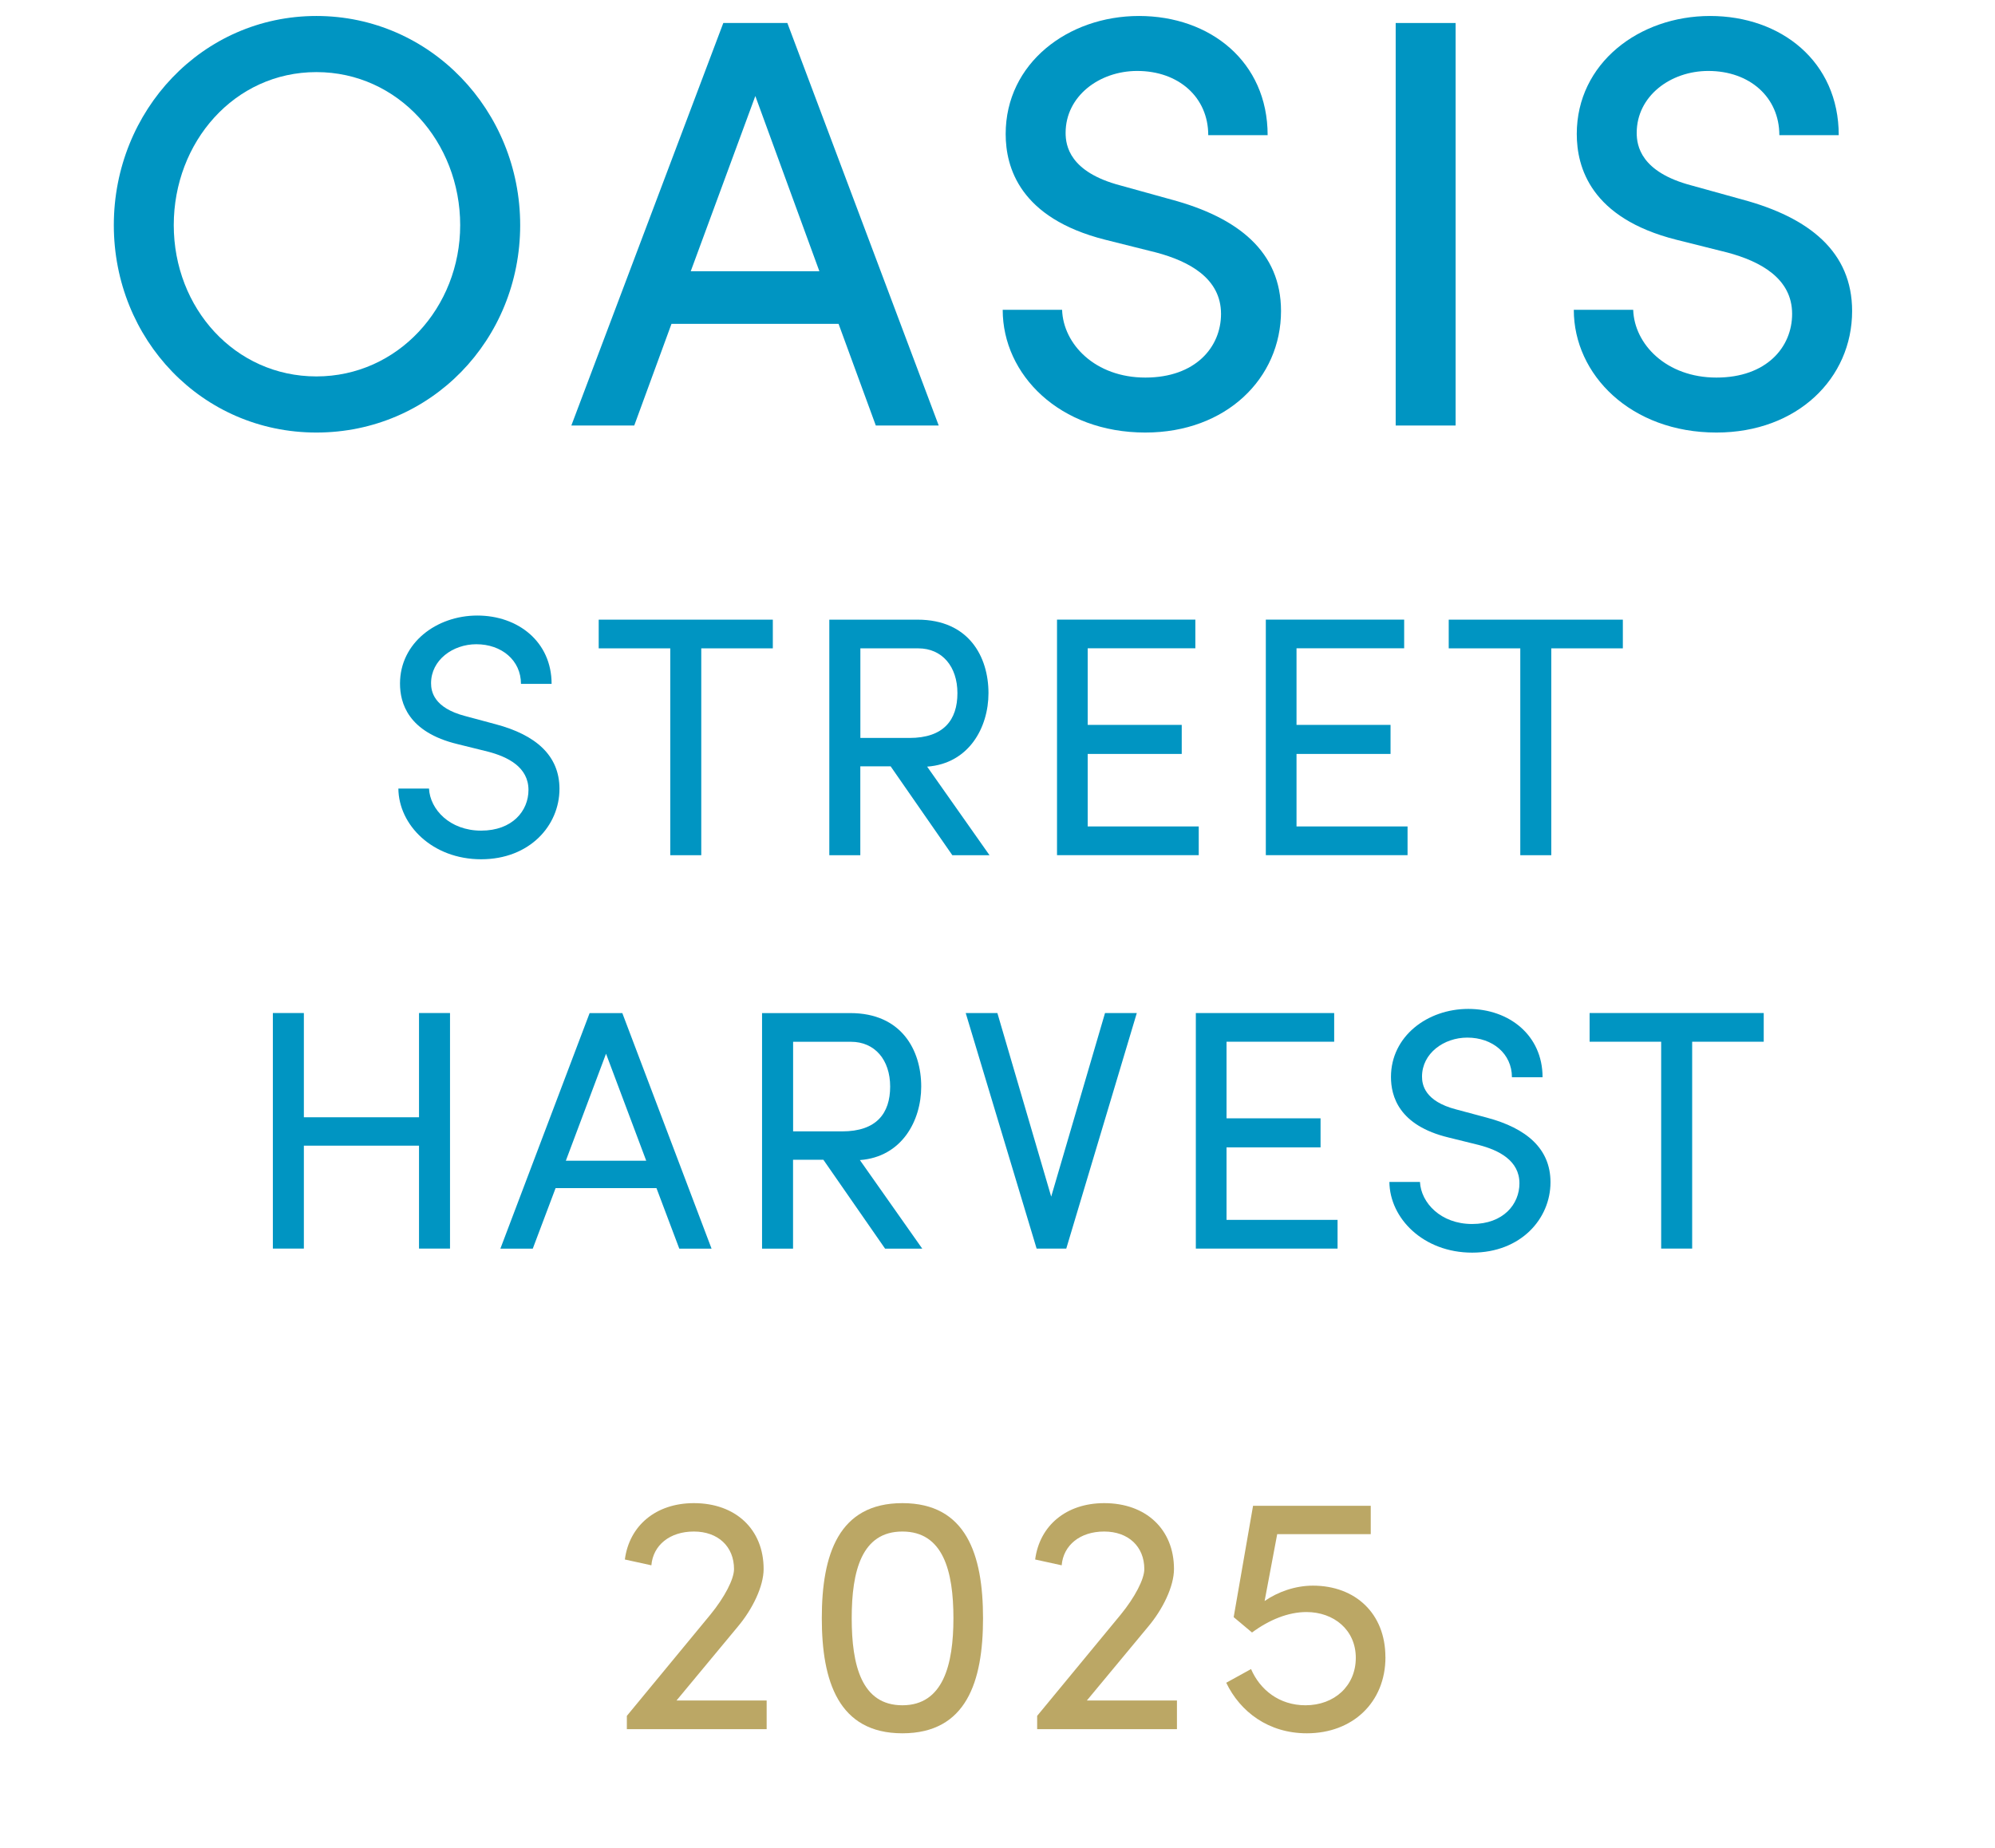
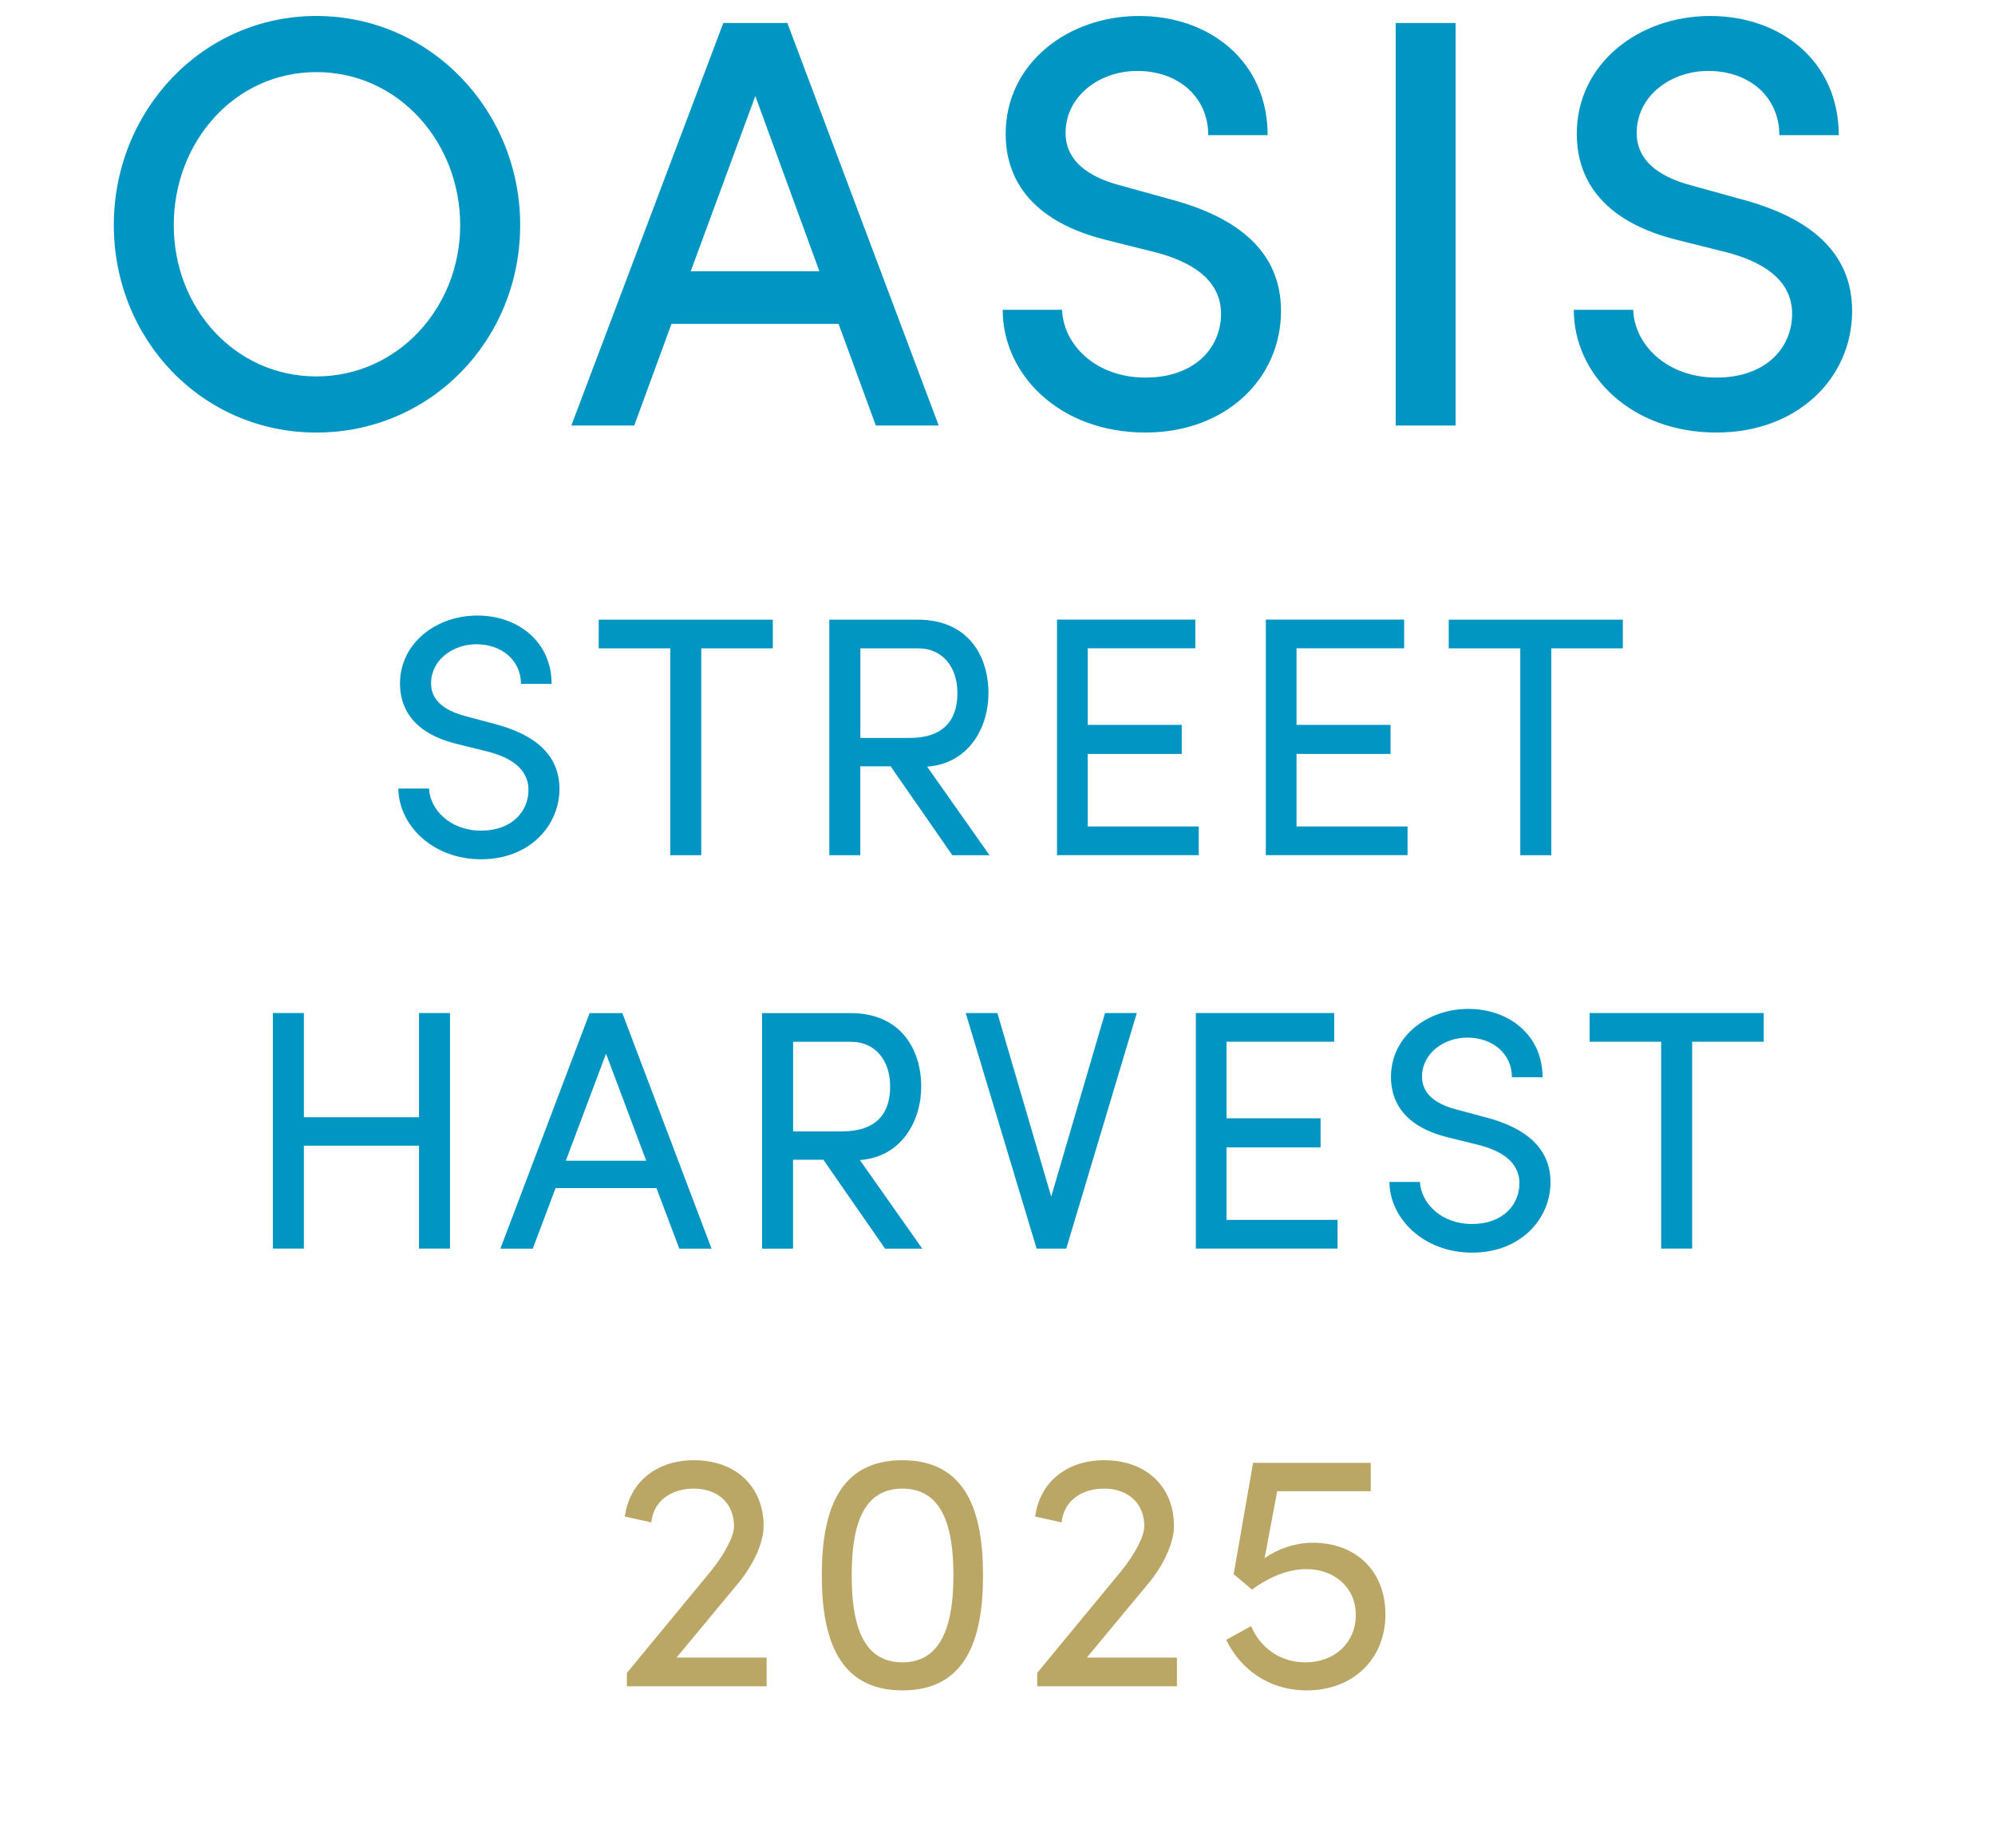
<svg xmlns="http://www.w3.org/2000/svg" id="_レイヤー_1" version="1.1" viewBox="0 0 329.52 305.24">
  <defs>
    <style>
      .st0 {
        fill: #bba765;
      }

      .st1 {
        fill: #0095c2;
      }
    </style>
  </defs>
  <g>
-     <path class="st0" d="M111.74,280.9h14.89v4.74h-23.09v-2.2l13.82-16.75c2.3-2.82,3.88-5.81,3.88-7.5,0-3.72-2.64-6.2-6.63-6.2s-6.74,2.26-7.02,5.58l-4.38-.96c.73-5.58,5.11-9.31,11.4-9.31,6.91,0,11.52,4.34,11.52,10.88,0,2.88-1.85,6.66-4.27,9.53l-10.11,12.18Z" />
-     <path class="st0" d="M135.74,267.31c0-10.49,2.75-19.01,13.31-19.01s13.32,8.52,13.32,19.01-2.75,19.01-13.32,19.01-13.31-8.63-13.31-19.01ZM157.48,267.31c0-7.78-1.69-14.32-8.43-14.32s-8.37,6.54-8.37,14.32,1.63,14.38,8.37,14.38,8.43-6.71,8.43-14.38Z" />
-     <path class="st0" d="M179.51,280.9h14.89v4.74h-23.09v-2.2l13.82-16.75c2.3-2.82,3.88-5.81,3.88-7.5,0-3.72-2.64-6.2-6.63-6.2s-6.74,2.26-7.02,5.58l-4.38-.96c.73-5.58,5.11-9.31,11.41-9.31,6.91,0,11.52,4.34,11.52,10.88,0,2.88-1.85,6.66-4.27,9.53l-10.11,12.18Z" />
-     <path class="st0" d="M228.84,273.74c0,7.5-5.45,12.58-12.98,12.58-6.35,0-11.01-3.55-13.32-8.35l4.1-2.26c1.46,3.38,4.61,5.98,8.99,5.98,4.78,0,8.31-3.21,8.31-7.84s-3.65-7.56-8.15-7.56c-3.03,0-6.18,1.3-8.99,3.38l-3.03-2.54,3.2-18.39h19.44v4.68h-15.45l-2.08,11.05c2.19-1.52,5.06-2.54,7.98-2.54,7.02,0,11.97,4.62,11.97,11.79Z" />
+     <path class="st0" d="M111.74,273.81h14.89v4.74h-23.09v-2.2l13.82-16.75c2.3-2.82,3.88-5.81,3.88-7.5,0-3.72-2.64-6.2-6.63-6.2s-6.74,2.26-7.02,5.58l-4.38-.96c.73-5.58,5.11-9.31,11.4-9.31,6.91,0,11.52,4.34,11.52,10.88,0,2.88-1.85,6.66-4.27,9.53l-10.11,12.18h-.01Z" />
+     <path class="st0" d="M135.74,260.22c0-10.49,2.75-19.01,13.31-19.01s13.32,8.52,13.32,19.01-2.75,19.01-13.32,19.01-13.31-8.63-13.31-19.01h0ZM157.48,260.22c0-7.78-1.69-14.32-8.43-14.32s-8.37,6.54-8.37,14.32,1.63,14.38,8.37,14.38,8.43-6.71,8.43-14.38h0Z" />
+     <path class="st0" d="M179.51,273.81h14.89v4.74h-23.09v-2.2l13.82-16.75c2.3-2.82,3.88-5.81,3.88-7.5,0-3.72-2.64-6.2-6.63-6.2s-6.74,2.26-7.02,5.58l-4.38-.96c.73-5.58,5.11-9.31,11.41-9.31,6.91,0,11.52,4.34,11.52,10.88,0,2.88-1.85,6.66-4.27,9.53l-10.11,12.18h-.02Z" />
+     <path class="st0" d="M228.84,266.65c0,7.5-5.45,12.58-12.98,12.58-6.35,0-11.01-3.55-13.32-8.35l4.1-2.26c1.46,3.38,4.61,5.98,8.99,5.98,4.78,0,8.31-3.21,8.31-7.84s-3.65-7.56-8.15-7.56c-3.03,0-6.18,1.3-8.99,3.38l-3.03-2.54,3.2-18.39h19.44v4.68h-15.45l-2.08,11.05c2.19-1.52,5.06-2.54,7.98-2.54,7.02,0,11.97,4.62,11.97,11.79v.02Z" />
  </g>
  <g>
    <path class="st1" d="M18.8,37.19C18.8,18.28,33.41,2.64,52.26,2.64s33.66,15.63,33.66,34.55-14.71,34.26-33.66,34.26-33.46-15.44-33.46-34.26ZM76.01,37.19c0-13.7-10.19-25.28-23.75-25.28s-23.56,11.58-23.56,25.28,10.1,24.99,23.56,24.99,23.75-11.39,23.75-24.99Z" />
    <path class="st1" d="M144.66,70.29l-6.15-16.79h-27.6l-6.15,16.79h-10.39L119.47,3.8h10.58l25,66.49h-10.39ZM114.09,44.81h21.25l-10.58-28.95-10.67,28.95Z" />
-     <path class="st1" d="M165.62,51.18h9.81c.19,5.69,5.48,11.19,13.75,11.19s12.5-5.02,12.5-10.52c0-5.89-5.29-8.69-10.67-10.13l-8.46-2.12c-14.13-3.57-16.44-11.97-16.44-17.47,0-11.68,10.29-19.49,22.02-19.49s21.25,7.53,21.25,19.69h-9.81c0-6.27-4.9-10.61-11.73-10.61-6.25,0-11.83,4.15-11.83,10.23,0,2.12.67,6.47,9.04,8.68l8.37,2.32c11.16,2.99,18.17,8.68,18.17,18.43,0,11.1-9.04,20.07-22.41,20.07-14.14,0-23.56-9.55-23.56-20.26Z" />
+     <path class="st1" d="M165.62,51.18h9.81c.19,5.69,5.48,11.19,13.75,11.19s12.5-5.02,12.5-10.52c0-5.89-5.29-8.69-10.67-10.13l-8.46-2.12c-14.13-3.57-16.44-11.97-16.44-17.47,0-11.68,10.29-19.49,22.02-19.49s21.25,7.53,21.25,19.69h-9.81c0-6.27-4.9-10.61-11.73-10.61-6.25,0-11.83,4.15-11.83,10.23,0,2.12.67,6.47,9.04,8.68l8.37,2.32c11.16,2.99,18.17,8.68,18.17,18.43,0,11.1-9.04,20.07-22.41,20.07-14.14,0-23.56-9.55-23.56-20.26h0Z" />
    <path class="st1" d="M230.53,70.29V3.8h9.9v66.49h-9.9Z" />
-     <path class="st1" d="M259.95,51.18h9.81c.19,5.69,5.48,11.19,13.75,11.19s12.5-5.02,12.5-10.52c0-5.89-5.29-8.69-10.67-10.13l-8.46-2.12c-14.14-3.57-16.44-11.97-16.44-17.47,0-11.68,10.29-19.49,22.02-19.49s21.25,7.53,21.25,19.69h-9.81c0-6.27-4.9-10.61-11.73-10.61-6.25,0-11.83,4.15-11.83,10.23,0,2.12.67,6.47,9.04,8.68l8.37,2.32c11.15,2.99,18.17,8.68,18.17,18.43,0,11.1-9.04,20.07-22.41,20.07-14.14,0-23.56-9.55-23.56-20.26Z" />
+     <path class="st1" d="M259.95,51.18h9.81c.19,5.69,5.48,11.19,13.75,11.19s12.5-5.02,12.5-10.52c0-5.89-5.29-8.69-10.67-10.13l-8.46-2.12c-14.14-3.57-16.44-11.97-16.44-17.47,0-11.68,10.29-19.49,22.02-19.49s21.25,7.53,21.25,19.69h-9.81c0-6.27-4.9-10.61-11.73-10.61-6.25,0-11.83,4.15-11.83,10.23,0,2.12.67,6.47,9.04,8.68l8.37,2.32c11.15,2.99,18.17,8.68,18.17,18.43,0,11.1-9.04,20.07-22.41,20.07-14.14,0-23.56-9.55-23.56-20.26h0Z" />
  </g>
  <g>
-     <path class="st1" d="M65.8,130.26h5.06c.17,3.44,3.43,6.95,8.61,6.95s7.82-3.28,7.82-6.72c0-3.78-3.43-5.48-6.7-6.33l-5.01-1.24c-8.22-1.98-9.51-6.83-9.51-10,0-6.72,6.02-11.24,12.77-11.24s12.27,4.35,12.27,11.29h-5.06c0-3.9-3.21-6.55-7.37-6.55-3.88,0-7.48,2.6-7.48,6.44,0,1.36.45,4.07,5.63,5.42l5.06,1.36c6.58,1.75,10.52,5.14,10.52,10.67,0,6.04-4.9,11.63-12.94,11.63s-13.62-5.65-13.67-11.69Z" />
-     <path class="st1" d="M127.65,102.36v4.74h-11.82v34.17h-5.12v-34.17h-11.82v-4.74h28.76Z" />
-     <path class="st1" d="M157.3,141.27l-10.19-14.68h-5.01v14.68h-5.12v-38.91h14.58c8.44,0,11.71,6.1,11.71,12.14,0,5.65-3.21,11.63-10.13,12.14l10.3,14.63h-6.13ZM142.11,107.1v14.8h8.1c5.68,0,7.93-2.99,7.93-7.4s-2.53-7.4-6.47-7.4h-9.57Z" />
-     <path class="st1" d="M179.65,136.52h18.35v4.74h-23.41v-38.91h22.85v4.74h-17.78v12.65h15.53v4.8h-15.53v11.97Z" />
-     <path class="st1" d="M214.14,136.52h18.35v4.74h-23.41v-38.91h22.85v4.74h-17.78v12.65h15.53v4.8h-15.53v11.97Z" />
-     <path class="st1" d="M268.05,102.36v4.74h-11.82v34.17h-5.12v-34.17h-11.82v-4.74h28.76Z" />
+     <path class="st1" d="M65.8,130.26h5.06c.17,3.44,3.43,6.95,8.61,6.95s7.82-3.28,7.82-6.72c0-3.78-3.43-5.48-6.7-6.33l-5.01-1.24c-8.22-1.98-9.51-6.83-9.51-10,0-6.72,6.02-11.24,12.77-11.24s12.27,4.35,12.27,11.29h-5.06c0-3.9-3.21-6.55-7.37-6.55-3.88,0-7.48,2.6-7.48,6.44,0,1.36.45,4.07,5.63,5.42l5.06,1.36c6.58,1.75,10.52,5.14,10.52,10.67,0,6.04-4.9,11.63-12.94,11.63s-13.62-5.65-13.67-11.69h0Z" />
+     <path class="st1" d="M127.65,102.36v4.74h-11.82v34.17h-5.12v-34.17h-11.82v-4.74s28.76,0,28.76,0Z" />
+     <path class="st1" d="M157.3,141.27l-10.19-14.68h-5.01v14.68h-5.12v-38.91h14.58c8.44,0,11.71,6.1,11.71,12.14,0,5.65-3.21,11.63-10.13,12.14l10.3,14.63h-6.14ZM142.11,107.1v14.8h8.1c5.68,0,7.93-2.99,7.93-7.4s-2.53-7.4-6.47-7.4h-9.57,0Z" />
+     <path class="st1" d="M179.65,136.52h18.35v4.74h-23.41v-38.91h22.85v4.74h-17.78v12.65h15.53v4.8h-15.53v11.97h-.01Z" />
+     <path class="st1" d="M214.14,136.52h18.35v4.74h-23.41v-38.91h22.85v4.74h-17.78v12.65h15.53v4.8h-15.53v11.97h-.01Z" />
+     <path class="st1" d="M268.05,102.36v4.74h-11.82v34.17h-5.12v-34.17h-11.82v-4.74s28.76,0,28.76,0Z" />
    <path class="st1" d="M69.21,167.34h5.12v38.91h-5.12v-17h-19.02v17h-5.12v-38.91h5.12v17.22h19.02v-17.22Z" />
-     <path class="st1" d="M112.2,206.26l-3.77-10h-16.66l-3.77,10h-5.35l14.74-38.91h5.4l14.74,38.91h-5.35ZM93.46,191.74h13.28l-6.64-17.68-6.64,17.68Z" />
-     <path class="st1" d="M146.19,206.26l-10.19-14.68h-5.01v14.68h-5.12v-38.91h14.58c8.44,0,11.71,6.1,11.71,12.14,0,5.65-3.21,11.63-10.13,12.14l10.3,14.63h-6.13ZM131,172.09v14.8h8.1c5.68,0,7.93-2.99,7.93-7.4s-2.53-7.4-6.47-7.4h-9.57Z" />
-     <path class="st1" d="M182.54,167.34h5.23l-11.65,38.91h-4.9l-11.71-38.91h5.23l8.89,30.33,8.89-30.33Z" />
-     <path class="st1" d="M202.58,201.51h18.35v4.74h-23.41v-38.91h22.85v4.74h-17.78v12.65h15.53v4.8h-15.53v11.97Z" />
-     <path class="st1" d="M229.48,195.24h5.06c.17,3.44,3.43,6.95,8.61,6.95s7.82-3.28,7.82-6.72c0-3.78-3.43-5.48-6.7-6.33l-5.01-1.24c-8.22-1.98-9.51-6.83-9.51-10,0-6.72,6.02-11.24,12.77-11.24s12.27,4.35,12.27,11.29h-5.06c0-3.9-3.21-6.55-7.37-6.55-3.88,0-7.48,2.6-7.48,6.44,0,1.36.45,4.07,5.63,5.42l5.07,1.36c6.58,1.75,10.52,5.14,10.52,10.67,0,6.04-4.9,11.63-12.94,11.63s-13.62-5.65-13.67-11.69Z" />
+     <path class="st1" d="M112.2,206.26l-3.77-10h-16.66l-3.77,10h-5.35l14.74-38.91h5.4l14.74,38.91h-5.35.02ZM93.46,191.74h13.28l-6.64-17.68-6.64,17.68h0Z" />
+     <path class="st1" d="M146.19,206.26l-10.19-14.68h-5.01v14.68h-5.12v-38.91h14.58c8.44,0,11.71,6.1,11.71,12.14,0,5.65-3.21,11.63-10.13,12.14l10.3,14.63h-6.14ZM131,172.09v14.8h8.1c5.68,0,7.93-2.99,7.93-7.4s-2.53-7.4-6.47-7.4h-9.57.01Z" />
+     <path class="st1" d="M182.54,167.34h5.23l-11.65,38.91h-4.9l-11.71-38.91h5.23l8.89,30.33,8.89-30.33h.02Z" />
+     <path class="st1" d="M202.58,201.51h18.35v4.74h-23.41v-38.91h22.85v4.74h-17.78v12.65h15.53v4.8h-15.53v11.97h-.01Z" />
+     <path class="st1" d="M229.48,195.24h5.06c.17,3.44,3.43,6.95,8.61,6.95s7.82-3.28,7.82-6.72c0-3.78-3.43-5.48-6.7-6.33l-5.01-1.24c-8.22-1.98-9.51-6.83-9.51-10,0-6.72,6.02-11.24,12.77-11.24s12.27,4.35,12.27,11.29h-5.06c0-3.9-3.21-6.55-7.37-6.55-3.88,0-7.48,2.6-7.48,6.44,0,1.36.45,4.07,5.63,5.42l5.07,1.36c6.58,1.75,10.52,5.14,10.52,10.67,0,6.04-4.9,11.63-12.94,11.63s-13.62-5.65-13.67-11.69h-.01Z" />
    <path class="st1" d="M291.32,167.34v4.74h-11.82v34.17h-5.12v-34.17h-11.82v-4.74h28.76Z" />
  </g>
</svg>
